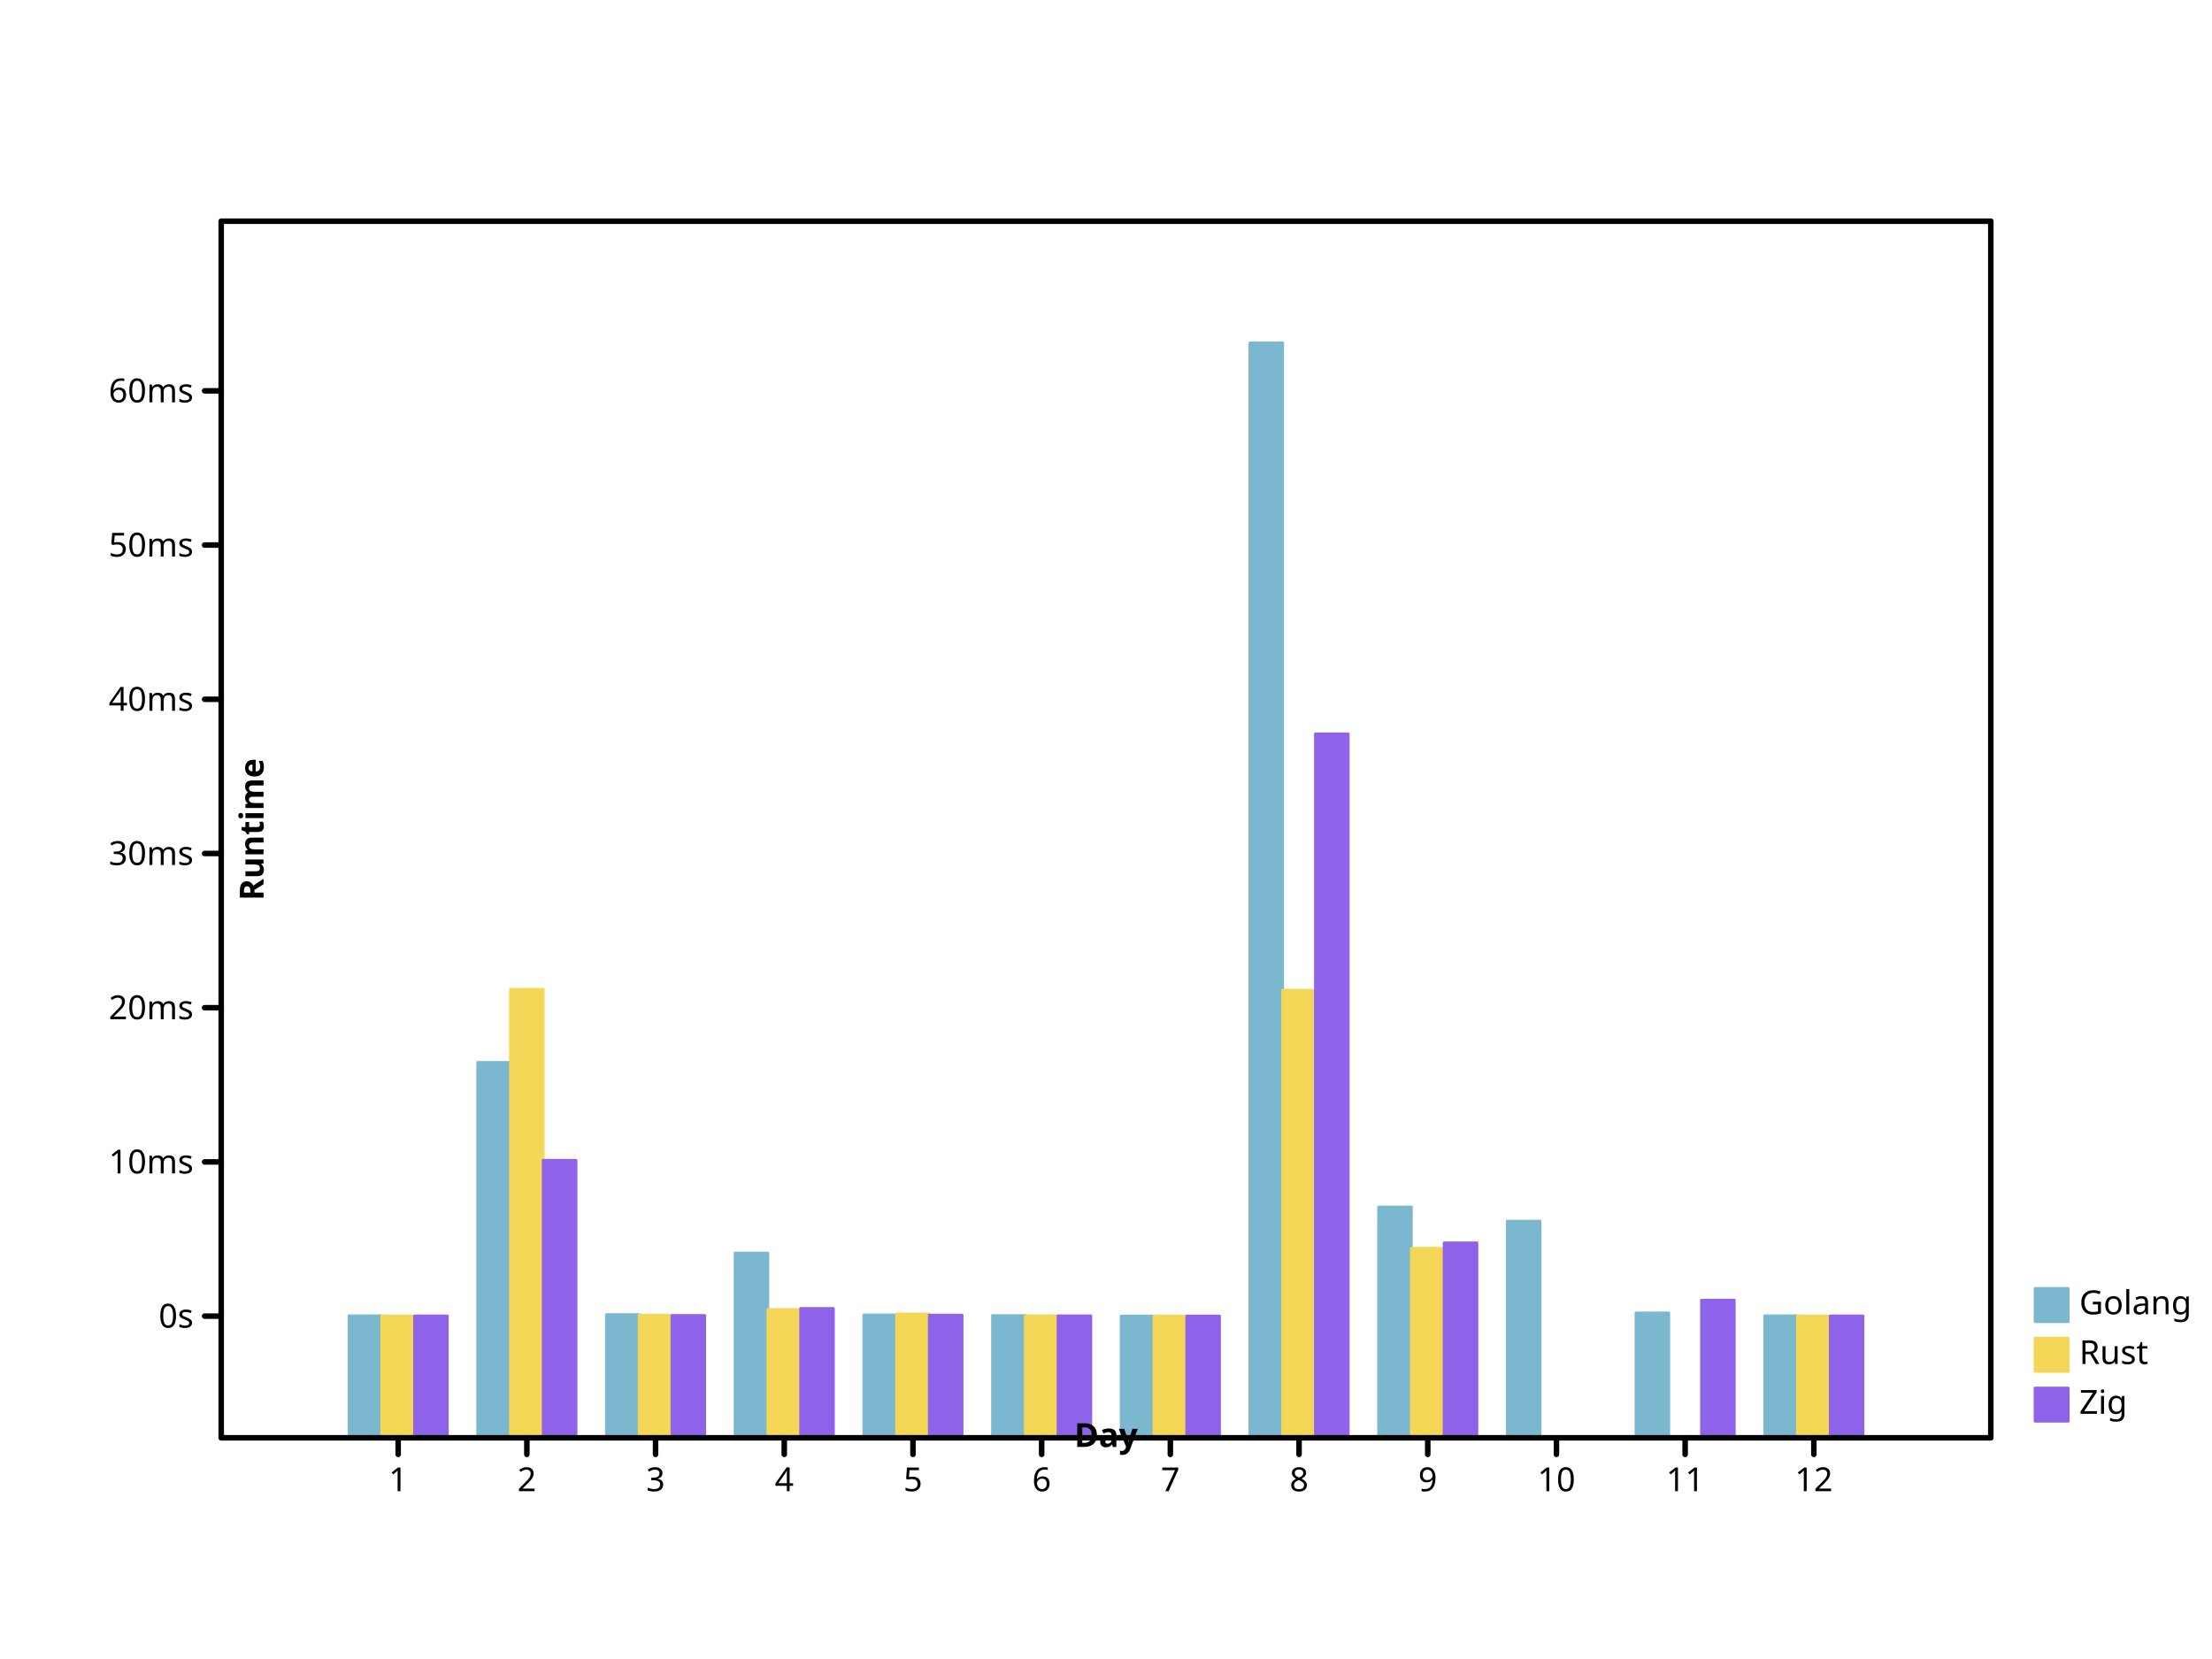
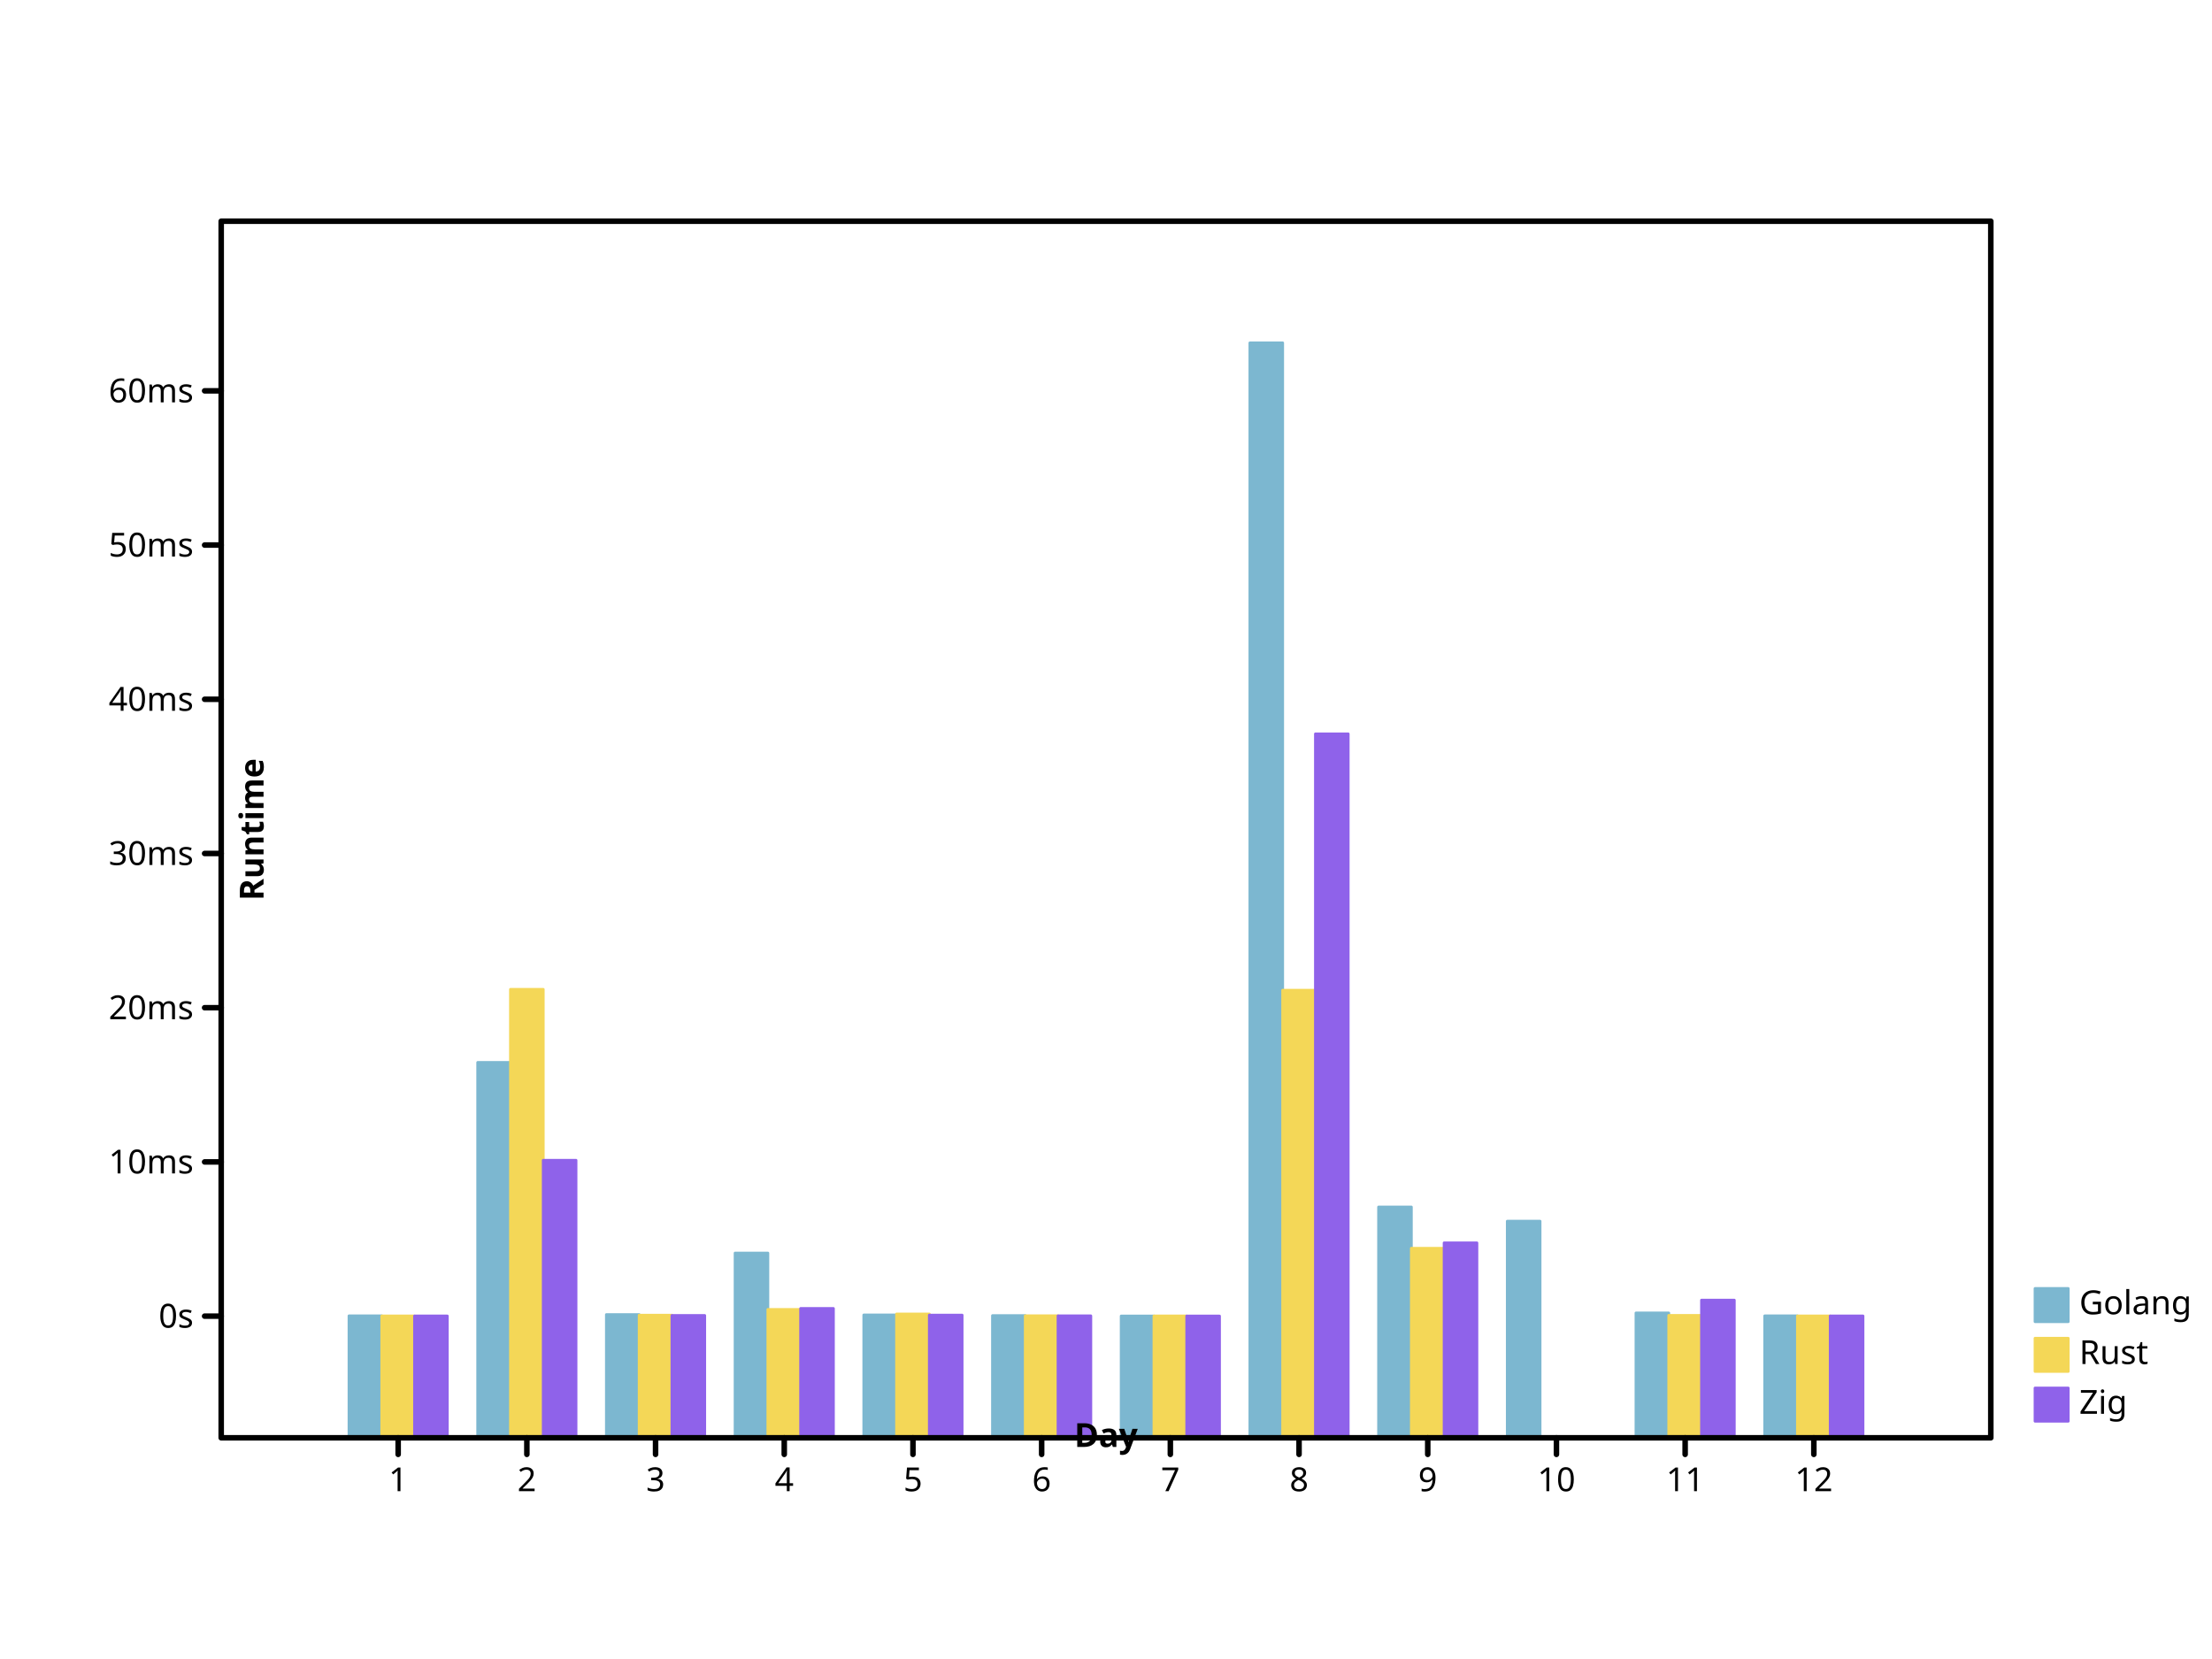
- <svg xmlns="http://www.w3.org/2000/svg" viewbox="0 0 800 600" preserveAspectRatio="xMidYMid meet" width="800" height="600">
+ <svg xmlns="http://www.w3.org/2000/svg" width="800" height="600" viewbox="0 0 800 600" preserveAspectRatio="xMidYMid meet">
  <defs>
-     <marker refX="5" refY="5" markerUnits="userSpaceOnUse" markerWidth="2%" markerHeight="2%" id="circle" viewBox="0 0 10 10 ">
+     <marker markerUnits="userSpaceOnUse" markerWidth="2%" markerHeight="2%" id="circle" viewBox="0 0 10 10 " refX="5" refY="5">
      <circle cx="5" cy="5" r="3" fill="none" stroke="black" />
    </marker>
-     <marker refY="5" markerUnits="userSpaceOnUse" markerWidth="2%" markerHeight="2%" id="filled-circle" viewBox="0 0 10 10 " refX="5">
+     <marker markerHeight="2%" id="filled-circle" viewBox="0 0 10 10 " refX="5" refY="5" markerUnits="userSpaceOnUse" markerWidth="2%">
      <circle r="3" fill="black" stroke="none" cx="5" cy="5" />
    </marker>
-     <marker refX="5" refY="5" markerUnits="userSpaceOnUse" markerWidth="2%" markerHeight="2%" id="square" viewBox="0 0 10 10 ">
-       <rect y="2" width="6" height="6" fill="none" stroke="black" x="2" />
+     <marker refY="5" markerUnits="userSpaceOnUse" markerWidth="2%" markerHeight="2%" id="square" viewBox="0 0 10 10 " refX="5">
+       <rect fill="none" stroke="black" x="2" y="2" width="6" height="6" />
    </marker>
-     <marker markerHeight="2%" id="filled-square" viewBox="0 0 10 10 " refX="5" refY="5" markerUnits="userSpaceOnUse" markerWidth="2%">
-       <rect stroke="none" x="2" y="2" width="6" height="6" fill="black" />
+     <marker refX="5" refY="5" markerUnits="userSpaceOnUse" markerWidth="2%" markerHeight="2%" id="filled-square" viewBox="0 0 10 10 ">
+       <rect x="2" y="2" width="6" height="6" fill="black" stroke="none" />
    </marker>
  </defs>
-   <g fill="hsl(198, 47%, 65%)" stroke="hsl(198, 47%, 65%)" stroke-width="1px" stroke-linecap="round" stroke-linejoin="round" transform="translate(80 520 )scale(1 -1 )">
-     <rect x="4.622222e+01" y="0" width="1.185185e+01" height="4.410760e+01" vector-effect="non-scaling-stroke" />
-     <rect x="9.276768e+01" y="0" width="1.185185e+01" height="1.357531e+02" vector-effect="non-scaling-stroke" />
+   <g stroke-linejoin="round" transform="translate(80 520 )scale(1 -1 )" fill="hsl(198, 47%, 65%)" stroke="hsl(198, 47%, 65%)" stroke-width="1px" stroke-linecap="round">
+     <rect width="1.185185e+01" height="4.410760e+01" vector-effect="non-scaling-stroke" x="4.622222e+01" y="0" />
+     <rect y="0" width="1.185185e+01" height="1.357531e+02" vector-effect="non-scaling-stroke" x="9.276768e+01" />
    <rect vector-effect="non-scaling-stroke" x="1.393131e+02" y="0" width="1.185185e+01" height="4.456632e+01" />
-     <rect x="1.858586e+02" y="0" width="1.185185e+01" height="6.681151e+01" vector-effect="non-scaling-stroke" />
+     <rect vector-effect="non-scaling-stroke" x="1.858586e+02" y="0" width="1.185185e+01" height="6.681151e+01" />
    <rect y="0" width="1.185185e+01" height="4.442906e+01" vector-effect="non-scaling-stroke" x="2.324040e+02" />
-     <rect vector-effect="non-scaling-stroke" x="2.789495e+02" y="0" width="1.185185e+01" height="4.419161e+01" />
-     <rect width="1.185185e+01" height="4.404994e+01" vector-effect="non-scaling-stroke" x="3.254949e+02" y="0" />
-     <rect width="1.185185e+01" height="396" vector-effect="non-scaling-stroke" x="3.720404e+02" y="0" />
-     <rect vector-effect="non-scaling-stroke" x="4.185859e+02" y="0" width="1.185185e+01" height="8.347082e+01" />
-     <rect vector-effect="non-scaling-stroke" x="4.651313e+02" y="0" width="1.185185e+01" height="7.833864e+01" />
-     <rect vector-effect="non-scaling-stroke" x="5.116768e+02" y="0" width="1.185185e+01" height="4.514517e+01" />
-     <rect x="5.582222e+02" y="0" width="1.185185e+01" height="4.409738e+01" vector-effect="non-scaling-stroke" />
+     <rect height="4.419161e+01" vector-effect="non-scaling-stroke" x="2.789495e+02" y="0" width="1.185185e+01" />
+     <rect height="4.404994e+01" vector-effect="non-scaling-stroke" x="3.254949e+02" y="0" width="1.185185e+01" />
+     <rect x="3.720404e+02" y="0" width="1.185185e+01" height="396" vector-effect="non-scaling-stroke" />
+     <rect x="4.185859e+02" y="0" width="1.185185e+01" height="8.347082e+01" vector-effect="non-scaling-stroke" />
+     <rect height="7.833864e+01" vector-effect="non-scaling-stroke" x="4.651313e+02" y="0" width="1.185185e+01" />
+     <rect y="0" width="1.185185e+01" height="4.514517e+01" vector-effect="non-scaling-stroke" x="5.116768e+02" />
+     <rect y="0" width="1.185185e+01" height="4.409738e+01" vector-effect="non-scaling-stroke" x="5.582222e+02" />
  </g>
-   <g fill="hsl(49, 88%, 65%)" stroke="hsl(49, 88%, 65%)" stroke-width="1px" stroke-linecap="round" stroke-linejoin="round" transform="translate(80 520 )scale(1 -1 )">
-     <rect vector-effect="non-scaling-stroke" x="5.807407e+01" y="0" width="1.185185e+01" height="4.405445e+01" />
-     <rect y="0" width="1.185185e+01" height="1.621897e+02" vector-effect="non-scaling-stroke" x="1.046195e+02" />
-     <rect x="1.511650e+02" y="0" width="1.185185e+01" height="4.434206e+01" vector-effect="non-scaling-stroke" />
-     <rect x="1.977104e+02" y="0" width="1.185185e+01" height="4.642057e+01" vector-effect="non-scaling-stroke" />
-     <rect height="4.476679e+01" vector-effect="non-scaling-stroke" x="2.442559e+02" y="0" width="1.185185e+01" />
-     <rect y="0" width="1.185185e+01" height="4.413790e+01" vector-effect="non-scaling-stroke" x="2.908013e+02" />
-     <rect vector-effect="non-scaling-stroke" x="3.373468e+02" y="0" width="1.185185e+01" height="4.406232e+01" />
-     <rect vector-effect="non-scaling-stroke" x="3.838923e+02" y="0" width="1.185185e+01" height="1.618717e+02" />
+   <g stroke-width="1px" stroke-linecap="round" stroke-linejoin="round" transform="translate(80 520 )scale(1 -1 )" fill="hsl(49, 88%, 65%)" stroke="hsl(49, 88%, 65%)">
+     <rect width="1.185185e+01" height="4.405445e+01" vector-effect="non-scaling-stroke" x="5.807407e+01" y="0" />
+     <rect width="1.185185e+01" height="1.621897e+02" vector-effect="non-scaling-stroke" x="1.046195e+02" y="0" />
+     <rect y="0" width="1.185185e+01" height="4.434206e+01" vector-effect="non-scaling-stroke" x="1.511650e+02" />
+     <rect width="1.185185e+01" height="4.642057e+01" vector-effect="non-scaling-stroke" x="1.977104e+02" y="0" />
+     <rect x="2.442559e+02" y="0" width="1.185185e+01" height="4.476679e+01" vector-effect="non-scaling-stroke" />
+     <rect x="2.908013e+02" y="0" width="1.185185e+01" height="4.413790e+01" vector-effect="non-scaling-stroke" />
+     <rect width="1.185185e+01" height="4.406232e+01" vector-effect="non-scaling-stroke" x="3.373468e+02" y="0" />
+     <rect height="1.618717e+02" vector-effect="non-scaling-stroke" x="3.838923e+02" y="0" width="1.185185e+01" />
    <rect vector-effect="non-scaling-stroke" x="4.304377e+02" y="0" width="1.185185e+01" height="6.854051e+01" />
+     <rect vector-effect="non-scaling-stroke" x="5.235286e+02" y="0" width="1.185185e+01" height="4.425753e+01" />
    <rect vector-effect="non-scaling-stroke" x="5.700741e+02" y="0" width="1.185185e+01" height="4.407277e+01" />
  </g>
-   <g transform="translate(80 520 )scale(1 -1 )" fill="hsl(260, 76%, 65%)" stroke="hsl(260, 76%, 65%)" stroke-width="1px" stroke-linecap="round" stroke-linejoin="round">
-     <rect height="4.405652e+01" vector-effect="non-scaling-stroke" x="6.992593e+01" y="0" width="1.185185e+01" />
-     <rect vector-effect="non-scaling-stroke" x="1.164714e+02" y="0" width="1.185185e+01" height="1.003720e+02" />
+   <g stroke-linecap="round" stroke-linejoin="round" transform="translate(80 520 )scale(1 -1 )" fill="hsl(260, 76%, 65%)" stroke="hsl(260, 76%, 65%)" stroke-width="1px">
+     <rect vector-effect="non-scaling-stroke" x="6.992593e+01" y="0" width="1.185185e+01" height="4.405652e+01" />
+     <rect height="1.003720e+02" vector-effect="non-scaling-stroke" x="1.164714e+02" y="0" width="1.185185e+01" />
    <rect vector-effect="non-scaling-stroke" x="1.630168e+02" y="0" width="1.185185e+01" height="4.423564e+01" />
-     <rect height="4.678042e+01" vector-effect="non-scaling-stroke" x="2.095623e+02" y="0" width="1.185185e+01" />
-     <rect width="1.185185e+01" height="4.437231e+01" vector-effect="non-scaling-stroke" x="2.561077e+02" y="0" />
-     <rect vector-effect="non-scaling-stroke" x="3.026532e+02" y="0" width="1.185185e+01" height="4.410825e+01" />
+     <rect x="2.095623e+02" y="0" width="1.185185e+01" height="4.678042e+01" vector-effect="non-scaling-stroke" />
+     <rect vector-effect="non-scaling-stroke" x="2.561077e+02" y="0" width="1.185185e+01" height="4.437231e+01" />
+     <rect height="4.410825e+01" vector-effect="non-scaling-stroke" x="3.026532e+02" y="0" width="1.185185e+01" />
    <rect y="0" width="1.185185e+01" height="4.404004e+01" vector-effect="non-scaling-stroke" x="3.491987e+02" />
-     <rect y="0" width="1.185185e+01" height="2.545900e+02" vector-effect="non-scaling-stroke" x="3.957441e+02" />
-     <rect vector-effect="non-scaling-stroke" x="4.422896e+02" y="0" width="1.185185e+01" height="7.050048e+01" />
-     <rect vector-effect="non-scaling-stroke" x="5.353805e+02" y="0" width="1.185185e+01" height="4.979123e+01" />
-     <rect height="4.406382e+01" vector-effect="non-scaling-stroke" x="5.819259e+02" y="0" width="1.185185e+01" />
+     <rect height="2.545900e+02" vector-effect="non-scaling-stroke" x="3.957441e+02" y="0" width="1.185185e+01" />
+     <rect y="0" width="1.185185e+01" height="7.050048e+01" vector-effect="non-scaling-stroke" x="4.422896e+02" />
+     <rect x="5.353805e+02" y="0" width="1.185185e+01" height="4.979123e+01" vector-effect="non-scaling-stroke" />
+     <rect vector-effect="non-scaling-stroke" x="5.819259e+02" y="0" width="1.185185e+01" height="4.406382e+01" />
  </g>
-   <g font-style="normal" fill="hsl(198, 47%, 65%)" stroke-linejoin="round" font-size="12px" font-weight="normal" font-family="sans-serif" dominant-baseline="hanging" text-anchor="start" stroke="hsl(198, 47%, 65%)" stroke-width="1px" stroke-linecap="round">
+   <g font-style="normal" dominant-baseline="hanging" stroke="hsl(198, 47%, 65%)" stroke-width="1px" stroke-linecap="round" font-family="sans-serif" stroke-linejoin="round" font-size="12px" font-weight="normal" text-anchor="start" fill="hsl(198, 47%, 65%)">
    <rect vector-effect="non-scaling-stroke" x="736" y="466" width="12" height="12" />
-     <g fill="black" stroke="black">
-       <text stroke="none" vector-effect="non-scaling-stroke" x="752" y="466" dominant-baseline="hanging">Golang</text>
+     <g stroke="black" fill="black">
+       <text x="752" y="466" dominant-baseline="hanging" stroke="none" vector-effect="non-scaling-stroke">Golang</text>
    </g>
-     <g stroke="hsl(49, 88%, 65%)" stroke-width="1px" fill="hsl(49, 88%, 65%)" font-size="12px" font-weight="normal" text-anchor="start" stroke-linecap="round" font-family="sans-serif" font-style="normal" dominant-baseline="hanging" stroke-linejoin="round">
-       <rect y="484" width="12" height="12" vector-effect="non-scaling-stroke" x="736" />
-       <g fill="black" stroke="black">
-         <text y="484" dominant-baseline="hanging" stroke="none" vector-effect="non-scaling-stroke" x="752">Rust</text>
+     <g dominant-baseline="hanging" stroke="hsl(49, 88%, 65%)" font-family="sans-serif" fill="hsl(49, 88%, 65%)" stroke-linejoin="round" stroke-width="1px" stroke-linecap="round" font-size="12px" font-style="normal" font-weight="normal" text-anchor="start">
+       <rect x="736" y="484" width="12" height="12" vector-effect="non-scaling-stroke" />
+       <g stroke="black" fill="black">
+         <text stroke="none" vector-effect="non-scaling-stroke" x="752" y="484" dominant-baseline="hanging">Rust</text>
      </g>
-       <g fill="hsl(260, 76%, 65%)" font-size="12px" font-weight="normal" stroke-width="1px" font-family="sans-serif" dominant-baseline="hanging" stroke-linejoin="round" text-anchor="start" stroke="hsl(260, 76%, 65%)" stroke-linecap="round" font-style="normal">
+       <g stroke="hsl(260, 76%, 65%)" stroke-width="1px" font-family="sans-serif" font-size="12px" font-weight="normal" dominant-baseline="hanging" stroke-linecap="round" fill="hsl(260, 76%, 65%)" stroke-linejoin="round" font-style="normal" text-anchor="start">
        <rect vector-effect="non-scaling-stroke" x="736" y="502" width="12" height="12" />
        <g stroke="black" fill="black">
-           <text x="752" y="502" dominant-baseline="hanging" stroke="none" vector-effect="non-scaling-stroke">Zig</text>
-           <g font-size="12px" stroke-width="2px" fill="none" text-anchor="start" font-family="sans-serif" font-style="normal" stroke-linejoin="round" font-weight="normal" stroke-linecap="round" dominant-baseline="hanging">
-             <rect y="80" width="640" height="440" vector-effect="non-scaling-stroke" x="80" />
+           <text y="502" dominant-baseline="hanging" stroke="none" vector-effect="non-scaling-stroke" x="752">Zig</text>
+           <g font-size="12px" fill="none" font-weight="normal" dominant-baseline="hanging" stroke-width="2px" font-family="sans-serif" stroke-linejoin="round" font-style="normal" stroke-linecap="round" text-anchor="start">
+             <rect width="640" height="440" vector-effect="non-scaling-stroke" x="80" y="80" />
          </g>
-           <g stroke="black" font-family="sans-serif" font-style="normal" font-weight="normal" text-anchor="start" stroke-width="2px" stroke-linecap="round" dominant-baseline="hanging" transform="translate(80 520 )scale(1 -1 )" fill="none" stroke-linejoin="round" font-size="12px">
-             <path d="M64,0 L64,-6 M1.105455e+02,0 L1.105455e+02,-6 M1.570909e+02,0 L1.570909e+02,-6 M2.036364e+02,0 L2.036364e+02,-6 M2.501818e+02,0 L2.501818e+02,-6 M2.967273e+02,0 L2.967273e+02,-6 M3.432727e+02,0 L3.432727e+02,-6 M3.898182e+02,0 L3.898182e+02,-6 M4.363636e+02,0 L4.363636e+02,-6 M4.829091e+02,0 L4.829091e+02,-6 M5.294545e+02,0 L5.294545e+02,-6 M576,0 L576,-6 " vector-effect="non-scaling-stroke" />
+           <g stroke-linejoin="round" font-size="12px" text-anchor="start" transform="translate(80 520 )scale(1 -1 )" stroke="black" stroke-width="2px" stroke-linecap="round" font-style="normal" font-weight="normal" dominant-baseline="hanging" font-family="sans-serif" fill="none">
+             <path vector-effect="non-scaling-stroke" d="M64,0 L64,-6 M1.105455e+02,0 L1.105455e+02,-6 M1.570909e+02,0 L1.570909e+02,-6 M2.036364e+02,0 L2.036364e+02,-6 M2.501818e+02,0 L2.501818e+02,-6 M2.967273e+02,0 L2.967273e+02,-6 M3.432727e+02,0 L3.432727e+02,-6 M3.898182e+02,0 L3.898182e+02,-6 M4.363636e+02,0 L4.363636e+02,-6 M4.829091e+02,0 L4.829091e+02,-6 M5.294545e+02,0 L5.294545e+02,-6 M576,0 L576,-6 " />
          </g>
-           <g text-anchor="middle" stroke="black" stroke-width="2px" stroke-linecap="round" dominant-baseline="hanging" transform="translate(80 520 )scale(1 1 )" fill="black" stroke-linejoin="round" font-size="12px" font-family="sans-serif" font-style="normal" font-weight="normal">
-             <text y="10" dominant-baseline="hanging" stroke="none" vector-effect="non-scaling-stroke" x="64">1</text>
-             <text y="10" dominant-baseline="hanging" stroke="none" vector-effect="non-scaling-stroke" x="1.105455e+02">2</text>
-             <text stroke="none" vector-effect="non-scaling-stroke" x="1.570909e+02" y="10" dominant-baseline="hanging">3</text>
-             <text x="2.036364e+02" y="10" dominant-baseline="hanging" stroke="none" vector-effect="non-scaling-stroke">4</text>
-             <text stroke="none" vector-effect="non-scaling-stroke" x="2.501818e+02" y="10" dominant-baseline="hanging">5</text>
-             <text stroke="none" vector-effect="non-scaling-stroke" x="2.967273e+02" y="10" dominant-baseline="hanging">6</text>
-             <text y="10" dominant-baseline="hanging" stroke="none" vector-effect="non-scaling-stroke" x="3.432727e+02">7</text>
-             <text stroke="none" vector-effect="non-scaling-stroke" x="3.898182e+02" y="10" dominant-baseline="hanging">8</text>
+           <g font-size="12px" font-style="normal" text-anchor="middle" dominant-baseline="hanging" transform="translate(80 520 )scale(1 1 )" stroke="black" stroke-width="2px" stroke-linecap="round" font-family="sans-serif" font-weight="normal" fill="black" stroke-linejoin="round">
+             <text x="64" y="10" dominant-baseline="hanging" stroke="none" vector-effect="non-scaling-stroke">1</text>
+             <text dominant-baseline="hanging" stroke="none" vector-effect="non-scaling-stroke" x="1.105455e+02" y="10">2</text>
+             <text x="1.570909e+02" y="10" dominant-baseline="hanging" stroke="none" vector-effect="non-scaling-stroke">3</text>
+             <text y="10" dominant-baseline="hanging" stroke="none" vector-effect="non-scaling-stroke" x="2.036364e+02">4</text>
+             <text vector-effect="non-scaling-stroke" x="2.501818e+02" y="10" dominant-baseline="hanging" stroke="none">5</text>
+             <text x="2.967273e+02" y="10" dominant-baseline="hanging" stroke="none" vector-effect="non-scaling-stroke">6</text>
+             <text stroke="none" vector-effect="non-scaling-stroke" x="3.432727e+02" y="10" dominant-baseline="hanging">7</text>
+             <text vector-effect="non-scaling-stroke" x="3.898182e+02" y="10" dominant-baseline="hanging" stroke="none">8</text>
            <text stroke="none" vector-effect="non-scaling-stroke" x="4.363636e+02" y="10" dominant-baseline="hanging">9</text>
-             <text dominant-baseline="hanging" stroke="none" vector-effect="non-scaling-stroke" x="4.829091e+02" y="10">10</text>
-             <text stroke="none" vector-effect="non-scaling-stroke" x="5.294545e+02" y="10" dominant-baseline="hanging">11</text>
-             <text x="576" y="10" dominant-baseline="hanging" stroke="none" vector-effect="non-scaling-stroke">12</text>
+             <text x="4.829091e+02" y="10" dominant-baseline="hanging" stroke="none" vector-effect="non-scaling-stroke">10</text>
+             <text vector-effect="non-scaling-stroke" x="5.294545e+02" y="10" dominant-baseline="hanging" stroke="none">11</text>
+             <text y="10" dominant-baseline="hanging" stroke="none" vector-effect="non-scaling-stroke" x="576">12</text>
          </g>
-           <g stroke-linecap="round" fill="black" font-weight="bold" text-anchor="middle" font-family="sans-serif" font-style="normal" dominant-baseline="baseline" transform="translate(80 520 )scale(1 1 )rotate(0 0 0 )" stroke-linejoin="round" font-size="12px" stroke="black" stroke-width="2px">
-             <text stroke="none" vector-effect="non-scaling-stroke" x="320" y="-6" dominant-baseline="baseline">Day</text>
+           <g font-style="normal" dominant-baseline="baseline" stroke="black" stroke-linejoin="round" font-size="12px" font-weight="bold" text-anchor="middle" transform="translate(80 520 )scale(1 1 )rotate(0 0 0 )" stroke-width="2px" stroke-linecap="round" font-family="sans-serif" fill="black">
+             <text x="320" y="-6" dominant-baseline="baseline" stroke="none" vector-effect="non-scaling-stroke">Day</text>
          </g>
-           <g font-family="sans-serif" font-style="normal" stroke-linejoin="round" font-weight="bold" stroke-width="2px" stroke-linecap="round" dominant-baseline="baseline" transform="translate(80 520 )scale(1 -1 )" fill="black" font-size="12px" text-anchor="middle" stroke="black">
+           <g font-family="sans-serif" fill="black" stroke-linejoin="round" font-style="normal" font-weight="bold" text-anchor="middle" dominant-baseline="baseline" stroke-width="2px" font-size="12px" transform="translate(80 520 )scale(1 -1 )" stroke="black" stroke-linecap="round">
            <path vector-effect="non-scaling-stroke" d="M0,44 L-6,44 M0,9.977477e+01 L-6,9.977477e+01 M0,1.555495e+02 L-6,1.555495e+02 M0,2.113243e+02 L-6,2.113243e+02 M0,2.670991e+02 L-6,2.670991e+02 M0,3.228738e+02 L-6,3.228738e+02 M0,3.786486e+02 L-6,3.786486e+02 " />
          </g>
-           <g font-size="12px" font-weight="normal" stroke="black" stroke-width="2px" stroke-linecap="round" font-style="normal" stroke-linejoin="round" text-anchor="end" font-family="sans-serif" dominant-baseline="middle" transform="translate(80 520 )scale(1 1 )" fill="black">
-             <text stroke="none" vector-effect="non-scaling-stroke" x="-10" y="-44" dominant-baseline="middle">0s</text>
-             <text y="-9.977477e+01" dominant-baseline="middle" stroke="none" vector-effect="non-scaling-stroke" x="-10">10ms</text>
+           <g stroke="black" stroke-linecap="round" font-family="sans-serif" fill="black" stroke-linejoin="round" font-size="12px" font-style="normal" font-weight="normal" text-anchor="end" transform="translate(80 520 )scale(1 1 )" stroke-width="2px" dominant-baseline="middle">
+             <text x="-10" y="-44" dominant-baseline="middle" stroke="none" vector-effect="non-scaling-stroke">0s</text>
+             <text stroke="none" vector-effect="non-scaling-stroke" x="-10" y="-9.977477e+01" dominant-baseline="middle">10ms</text>
            <text stroke="none" vector-effect="non-scaling-stroke" x="-10" y="-1.555495e+02" dominant-baseline="middle">20ms</text>
-             <text dominant-baseline="middle" stroke="none" vector-effect="non-scaling-stroke" x="-10" y="-2.113243e+02">30ms</text>
-             <text x="-10" y="-2.670991e+02" dominant-baseline="middle" stroke="none" vector-effect="non-scaling-stroke">40ms</text>
+             <text stroke="none" vector-effect="non-scaling-stroke" x="-10" y="-2.113243e+02" dominant-baseline="middle">30ms</text>
+             <text y="-2.670991e+02" dominant-baseline="middle" stroke="none" vector-effect="non-scaling-stroke" x="-10">40ms</text>
            <text y="-3.228738e+02" dominant-baseline="middle" stroke="none" vector-effect="non-scaling-stroke" x="-10">50ms</text>
-             <text y="-3.786486e+02" dominant-baseline="middle" stroke="none" vector-effect="non-scaling-stroke" x="-10">60ms</text>
+             <text stroke="none" vector-effect="non-scaling-stroke" x="-10" y="-3.786486e+02" dominant-baseline="middle">60ms</text>
          </g>
-           <g stroke="black" stroke-linecap="round" font-family="sans-serif" dominant-baseline="hanging" text-anchor="middle" stroke-width="2px" font-style="normal" transform="translate(80 520 )scale(1 1 )rotate(-90 0 0 )" fill="black" stroke-linejoin="round" font-size="12px" font-weight="bold">
-             <text vector-effect="non-scaling-stroke" x="220" y="6" dominant-baseline="hanging" stroke="none">Runtime</text>
+           <g stroke-linecap="round" fill="black" stroke-linejoin="round" font-size="12px" text-anchor="middle" transform="translate(80 520 )scale(1 1 )rotate(-90 0 0 )" font-family="sans-serif" font-style="normal" font-weight="bold" dominant-baseline="hanging" stroke="black" stroke-width="2px">
+             <text y="6" dominant-baseline="hanging" stroke="none" vector-effect="non-scaling-stroke" x="220">Runtime</text>
          </g>
        </g>
      </g>
    </g>
  </g>
</svg>
